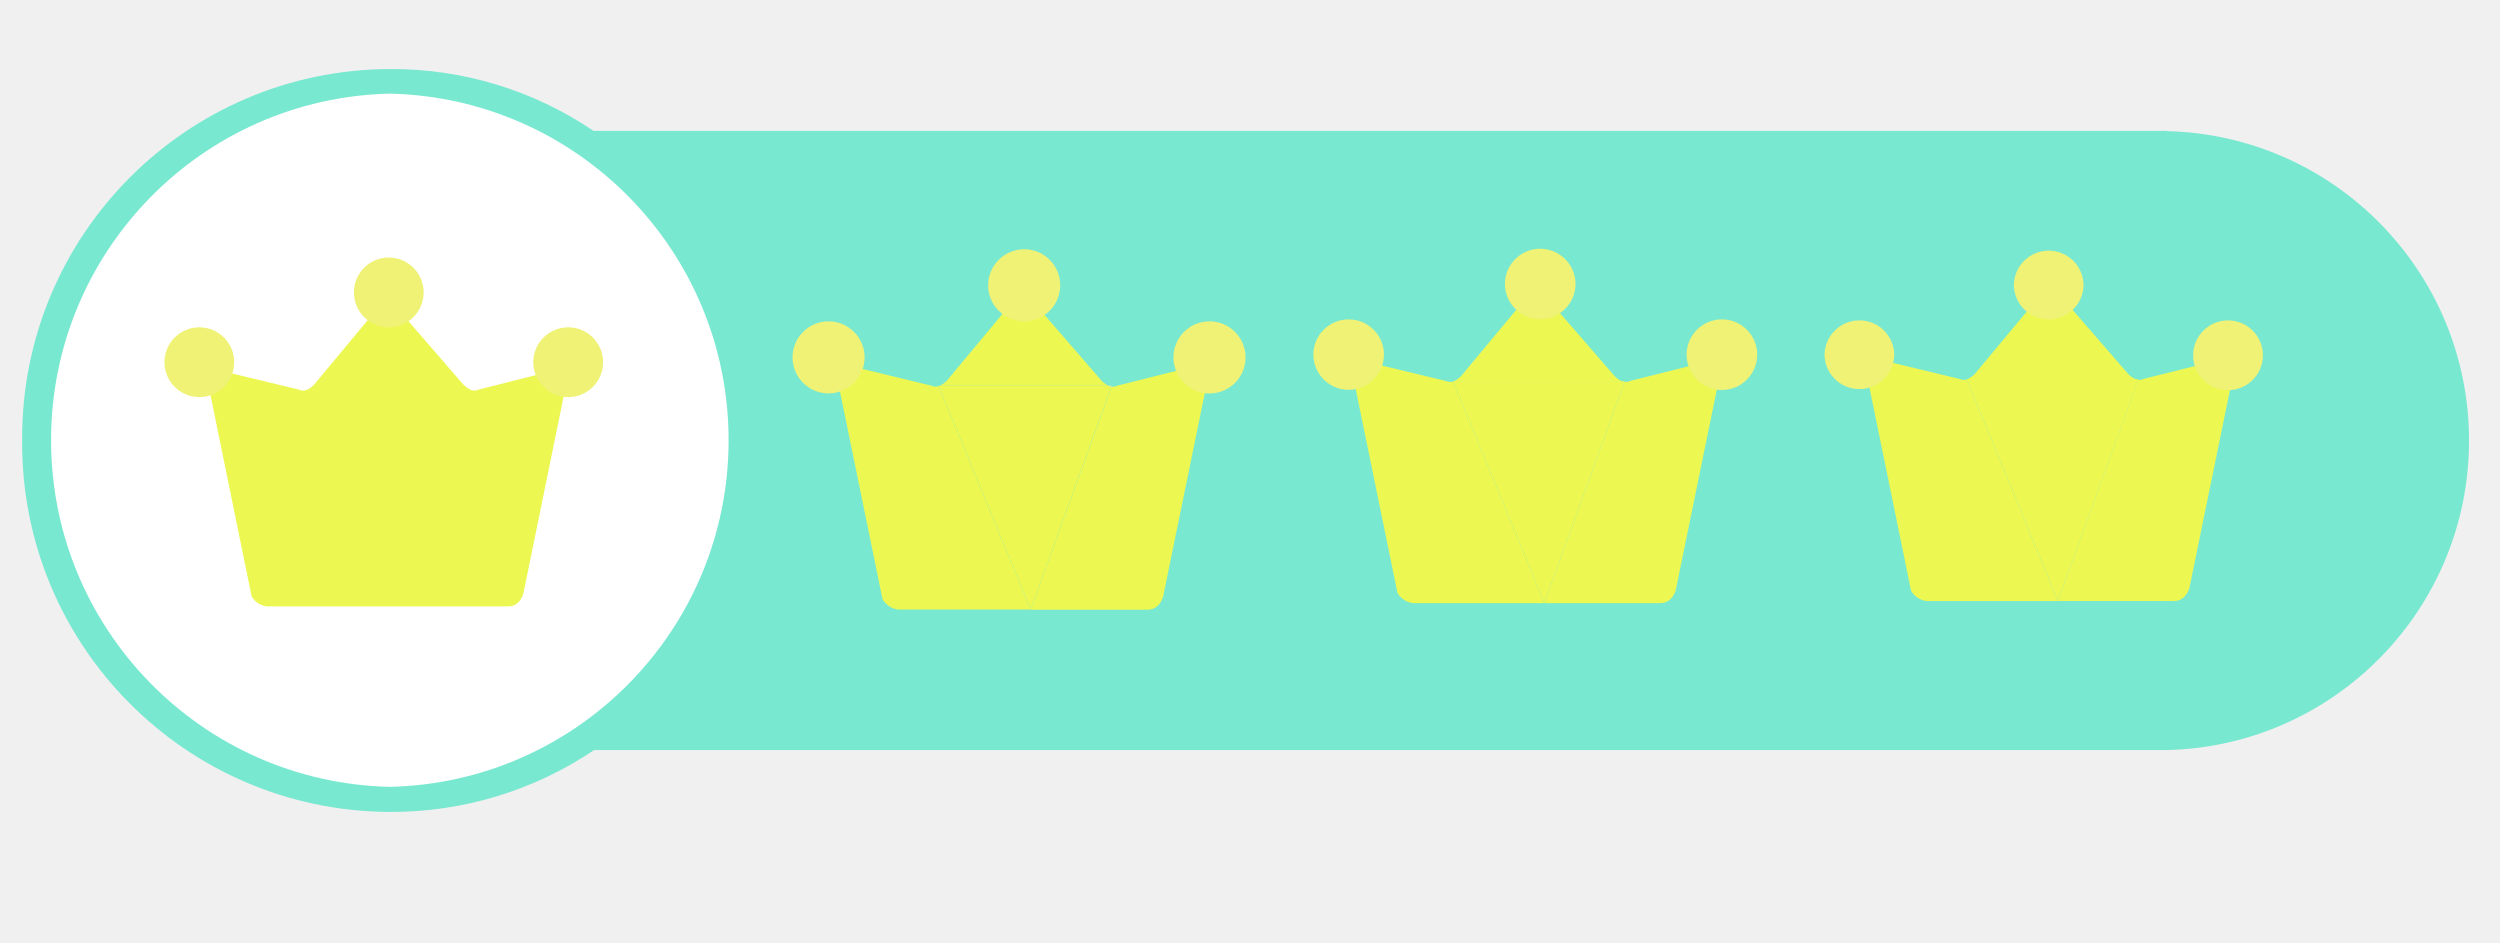
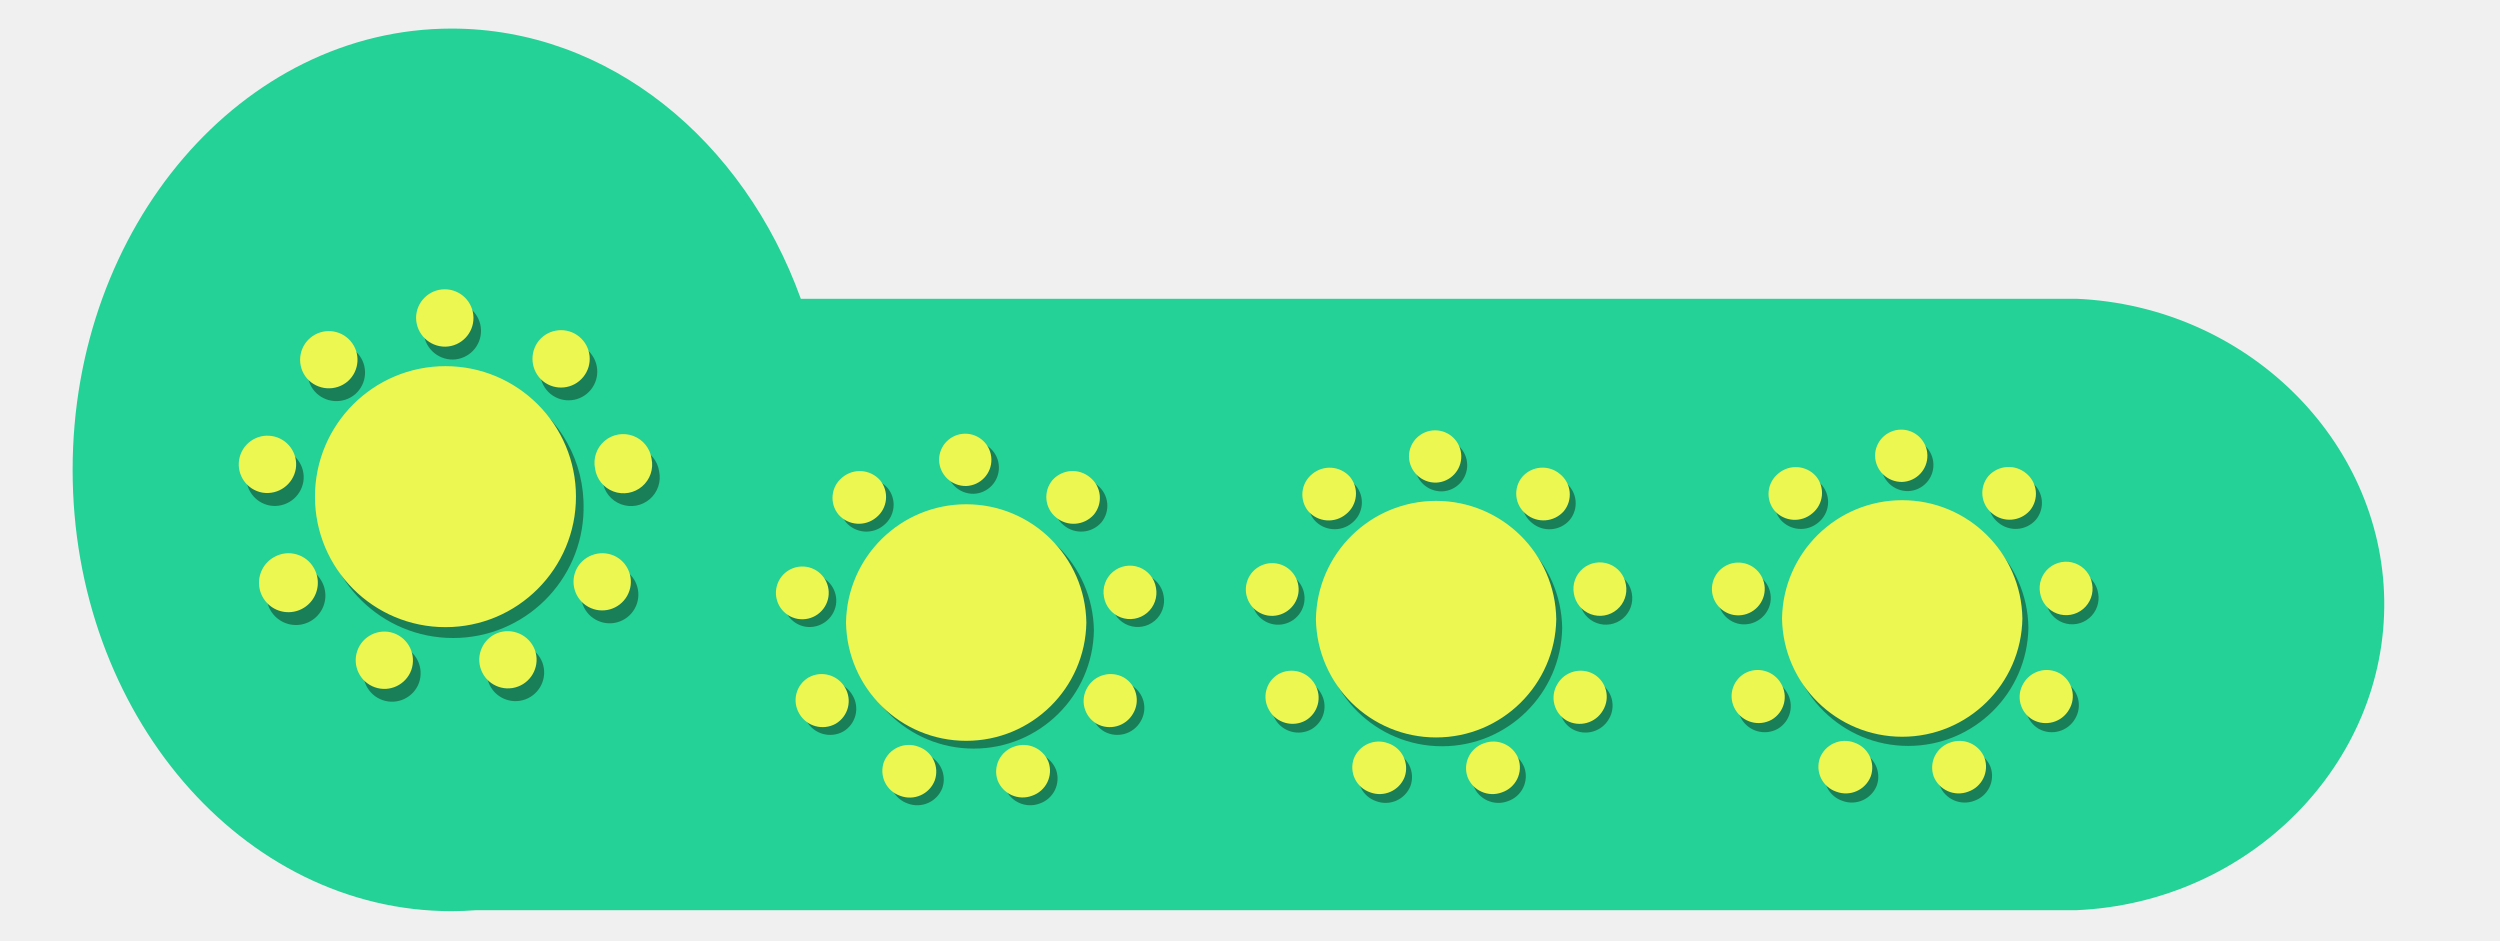
- <svg xmlns="http://www.w3.org/2000/svg" t="1717696609126" class="icon" viewBox="0 0 2717 1024" version="1.1" p-id="8116" width="530.664" height="200">
-   <path d="M352.777 278.336a46.542 46.542 0 0 1 3.578-35.711l8.928 4.923a37.319 37.319 0 0 0-4.431 16.969 34.431 34.431 0 0 0 1.477 10.963z m16.116-36.105l-8.042-6.335a56.422 56.422 0 0 1 6.761-6.761l6.565 7.91a31.739 31.739 0 0 0-5.284 5.284z" fill="#FFFFFF" p-id="8117" />
-   <path d="M2355.056 142.22h-1710.058a390.589 390.589 0 0 0-221.192-67.188A401.027 401.027 0 0 0 24.059 477.438v1.247a400.961 400.961 0 0 0 398.368 403.718h1.214a393.871 393.871 0 0 0 222.012-67.221h1709.402a336.432 336.432 0 0 0 0-672.667z" fill="#79E8D0" p-id="8118" />
-   <path d="M2312.813 406.278l-72.21-83.238a16.772 16.772 0 0 0-22.188-2.757l-2.757 2.757-69.354 83.238a25.339 25.339 0 0 1-7.713 5.613H2320.559a24.945 24.945 0 0 1-7.746-5.613zM2415.482 392.427h-8.337l-77.691 19.398a9.65 9.65 0 0 1-5.744 0.985L2236.566 653.17h126.203c8.304 0 13.851-5.547 16.641-13.884l47.166-230.283c2.757-5.481-2.79-13.818-11.094-16.575zM2129.695 411.825l-80.448-19.398c-8.337-2.79-16.641 2.757-19.431 11.094v8.304l47.166 230.316a22.976 22.976 0 0 0 16.674 11.094h142.91l-99.091-240.885a9.847 9.847 0 0 1-7.779-0.525z" fill="#ECF752" p-id="8119" />
-   <path d="M2324.038 411.891H2320.559a11.652 11.652 0 0 0 3.282 0.919zM2137.278 411.891l0.197 0.46 1.182-0.46z" fill="#ECF752" p-id="8120" />
-   <path d="M2320.559 411.891h-181.903l-1.182 0.46L2236.566 653.17 2323.841 412.81a11.652 11.652 0 0 1-3.282-0.919z" fill="#ECF752" p-id="8121" />
-   <path d="M2226.555 272.428a37.877 37.877 0 0 0-37.91 37.877 37.91 37.91 0 0 0 75.787 0A37.877 37.877 0 0 0 2226.555 272.428zM2421.423 348.215a37.91 37.91 0 1 0 37.91 37.877 37.877 37.877 0 0 0-37.91-37.877zM2020.823 348.182a37.91 37.91 0 0 0-37.91 37.91 37.91 37.91 0 0 0 75.787 0 37.91 37.91 0 0 0-37.877-37.91z" fill="#EFF275" p-id="8122" />
-   <path d="M1754.599 408.543l-72.21-83.238a16.772 16.772 0 0 0-22.188-2.757l-2.79 2.757-69.354 83.238a26.258 26.258 0 0 1-7.713 5.613h181.87a25.963 25.963 0 0 1-7.615-5.613zM1857.235 394.659h-8.337l-77.658 19.431a9.847 9.847 0 0 1-5.744 0.985l-87.144 240.393h126.17c8.337 0 13.884-5.547 16.641-13.851l47.166-230.283c2.79-5.547-2.757-13.884-11.094-16.674zM1571.481 414.09l-80.481-19.431a15.788 15.788 0 0 0-19.398 11.127v8.304l47.166 230.283a22.779 22.779 0 0 0 16.641 11.094h142.942l-99.124-240.885a9.847 9.847 0 0 1-7.746-0.492z" fill="#ECF752" p-id="8123" />
-   <path d="M1765.857 414.156h-3.545a13.129 13.129 0 0 0 3.282 0.919zM1579.063 414.156l0.164 0.427a8.534 8.534 0 0 0 1.182-0.427z" fill="#ECF752" p-id="8124" />
-   <path d="M1762.279 414.156H1580.409a8.534 8.534 0 0 1-1.182 0.427l99.124 240.885 87.144-240.393a13.129 13.129 0 0 1-3.217-0.919z" fill="#ECF752" p-id="8125" />
-   <path d="M1673.953 270.327a38.37 38.37 0 0 0-38.402 38.37 38.37 38.37 0 0 0 76.739 0A38.402 38.402 0 0 0 1673.953 270.327zM1871.349 347.099a38.37 38.37 0 1 0 38.37 38.37 38.37 38.37 0 0 0-38.37-38.37zM1465.727 347.099a38.37 38.37 0 0 0-38.37 38.37 38.37 38.37 0 0 0 76.739 0 38.37 38.37 0 0 0-38.37-38.37z" fill="#EFF275" p-id="8126" />
-   <path d="M1197.008 413.565l-72.735-83.927a16.936 16.936 0 0 0-22.385-2.823l-2.79 2.823-69.912 83.927a26.455 26.455 0 0 1-7.779 5.645h183.38a26.455 26.455 0 0 1-7.779-5.645zM1300.498 399.583h-8.37l-78.348 19.694a9.847 9.847 0 0 1-5.777 0.985l-87.866 242.395H1247.259c8.403 0 13.982-5.613 16.772-13.982l47.56-232.187c2.921-5.711-2.691-14.081-11.094-16.904zM1012.381 419.178l-81.105-19.694a15.952 15.952 0 0 0-19.694 11.193v8.403l47.56 232.187a22.976 22.976 0 0 0 16.772 11.193h144.124l-99.912-242.887a9.847 9.847 0 0 1-7.746-0.394z" fill="#ECF752" p-id="8127" />
-   <path d="M1208.332 419.243h-3.545a12.768 12.768 0 0 0 3.282 0.919z" fill="#E6E6E6" p-id="8128" />
-   <path d="M1020.028 419.243l0.197 0.427a8.534 8.534 0 0 0 1.182-0.427z" fill="#ECF752" p-id="8129" />
-   <path d="M1204.787 419.243h-183.38a8.534 8.534 0 0 1-1.182 0.427l99.912 242.887L1207.872 420.129a12.768 12.768 0 0 1-3.085-0.886z" fill="#ECF752" p-id="8130" />
-   <path d="M1113.113 270.885a39.19 39.19 0 0 0-39.19 39.157 39.157 39.157 0 1 0 78.315 0 39.157 39.157 0 0 0-39.125-39.157zM1314.513 349.233a39.19 39.19 0 1 0 39.157 39.157 39.19 39.19 0 0 0-39.157-39.157zM900.488 349.233a39.157 39.157 0 0 0-39.157 39.157 39.157 39.157 0 1 0 78.315 0 39.157 39.157 0 0 0-39.157-39.157z" fill="#EFF275" p-id="8131" />
-   <path d="M423.674 101.75a376.804 376.804 0 0 1 0 753.41 376.804 376.804 0 0 1 0-753.41" fill="#FFFFFF" p-id="8132" />
-   <path d="M227.526 423.412l45.952 224.802a22.221 22.221 0 0 0 16.411 10.831h262.581c8.107 0 13.523-5.416 16.247-13.556l45.952-224.769c2.724-5.416-2.691-13.556-10.831-16.411h-8.107L520.009 423.412c-5.416 2.724-10.831 0-16.411-5.416L433.259 336.793a16.411 16.411 0 0 0-21.663-2.724l-2.724 2.724L341.355 418.029c-5.416 5.416-10.831 8.14-16.411 5.416l-78.446-18.939a15.394 15.394 0 0 0-18.971 10.831z" fill="#ECF752" p-id="8133" />
-   <path d="M422.526 279.878a37.91 37.91 0 0 0-37.91 37.91 37.91 37.91 0 1 0 75.82 0 37.943 37.943 0 0 0-37.91-37.91zM617.525 355.732a37.943 37.943 0 1 0 37.91 37.91 37.91 37.91 0 0 0-37.91-37.91zM216.629 355.732a37.91 37.91 0 0 0-37.91 37.91 37.91 37.91 0 1 0 75.82 0A37.91 37.91 0 0 0 216.629 355.732z" fill="#EFF275" p-id="8134" />
+ <svg xmlns="http://www.w3.org/2000/svg" t="1717696503755" class="icon" viewBox="0 0 2722 1024" version="1.1" p-id="5529" width="531.641" height="200">
+   <path d="M2595.941 653.17c-2.691-174.288-150.163-319.889-335.119-327.865H871.933c-62.363-172.844-209.244-294.189-380.348-294.189-227.822 0.131-412.515 215.218-412.515 480.523s184.693 480.425 412.515 480.425c9.092 0 18.118-0.394 27.046-1.05H2260.822c188.829-8.206 337.843-159.813 335.119-337.843z" fill="#24D197" p-id="5530" />
+   <path d="M635.347 554.702a142.122 142.122 0 1 0-284.145 0 142.122 142.122 0 0 0 284.211 0zM493.258 391.475a31.247 31.247 0 1 0-32.035-31.247 31.641 31.641 0 0 0 32.035 31.247zM386.913 429.057a31.247 31.247 0 1 0-44.606-3.282 31.641 31.641 0 0 0 44.606 3.282zM330.327 524.21a31.247 31.247 0 1 0-36.302 26.258 31.608 31.608 0 0 0 36.302-26.258zM599.571 429.057a31.247 31.247 0 1 0-4.464-44.507 31.641 31.641 0 0 0 4.464 44.507zM717.667 513.379a31.247 31.247 0 1 0-61.51 10.831 31.247 31.247 0 1 0 61.51-10.864zM679.428 620.347a31.608 31.608 0 0 0-43.063 12.112A31.247 31.247 0 1 0 679.428 620.347zM306.924 620.347a32.035 32.035 0 1 0 43.063 12.112A31.641 31.641 0 0 0 306.924 620.347zM549.812 703.06a31.247 31.247 0 1 0 40.766 18.381 31.641 31.641 0 0 0-40.766-18.381zM436.541 703.06a31.247 31.247 0 1 0 19.694 40.306 31.641 31.641 0 0 0-19.694-40.306z" fill="#187F58" p-id="5531" />
+   <path d="M1191.034 686.288a130.864 130.864 0 0 0-261.695 0 130.864 130.864 0 0 0 261.695 0zM910.171 658.52a28.753 28.753 0 1 0-33.446 23.796 29.146 29.146 0 0 0 33.446-23.796zM962.293 571.836a28.588 28.588 0 0 0 4.103-40.536 29.54 29.54 0 0 0-41.061-3.053 28.588 28.588 0 0 0-4.103 40.569 29.343 29.343 0 0 0 41.061 3.02zM1060.171 537.634a28.49 28.49 0 1 0-29.54-28.49 29.015 29.015 0 0 0 29.54 28.49zM1158.113 571.836a29.343 29.343 0 0 0 41.061-3.02 28.588 28.588 0 0 0-4.103-40.372 29.343 29.343 0 0 0-41.061 3.02 28.588 28.588 0 0 0 4.103 40.372zM1266.953 648.641a28.753 28.753 0 1 0-56.652 9.847 28.753 28.753 0 1 0 56.652-9.847zM1231.767 746.058a29.311 29.311 0 0 0-39.65 11.028 28.621 28.621 0 0 0 10.175 39.387 29.278 29.278 0 0 0 39.617-11.028 28.621 28.621 0 0 0-10.142-39.387zM888.607 746.058a28.687 28.687 0 0 0-10.175 39.387 29.343 29.343 0 0 0 39.683 11.028 28.687 28.687 0 0 0 10.175-39.387 29.343 29.343 0 0 0-39.683-11.028zM1112.293 821.419a28.753 28.753 0 0 0-17.888 36.696 29.278 29.278 0 0 0 37.582 16.772 28.72 28.72 0 0 0 17.856-36.696 29.245 29.245 0 0 0-37.549-16.772zM1008.114 821.419a29.212 29.212 0 0 0-37.549 16.772 28.687 28.687 0 0 0 17.856 36.696 29.245 29.245 0 0 0 37.549-16.772 28.72 28.72 0 0 0-17.856-36.696z" fill="#187F58" p-id="5532" />
+   <path d="M1700.901 683.728a130.864 130.864 0 0 0-261.695 0 130.864 130.864 0 0 0 261.695 0zM1420.038 655.96a28.753 28.753 0 1 0-33.446 23.796 28.884 28.884 0 0 0 33.446-23.796zM1472.16 569.308a28.654 28.654 0 0 0 4.07-40.569 29.343 29.343 0 0 0-41.061-3.02 28.588 28.588 0 0 0-4.103 40.536 29.54 29.54 0 0 0 41.094 3.053zM1570.037 535.009a28.49 28.49 0 1 0-29.54-28.457 28.95 28.95 0 0 0 29.54 28.457zM1667.947 569.308a29.343 29.343 0 0 0 41.061-3.053 28.556 28.556 0 0 0-4.07-40.536 29.54 29.54 0 0 0-41.094 3.053 28.588 28.588 0 0 0 4.103 40.536zM1776.721 646.08a29.114 29.114 0 0 0-33.479-23.764 28.818 28.818 0 0 0-23.173 33.643 28.753 28.753 0 1 0 56.652-9.847zM1741.601 743.531a29.278 29.278 0 0 0-39.65 10.996 28.621 28.621 0 0 0 10.142 39.387 29.278 29.278 0 0 0 39.65-11.028 28.588 28.588 0 0 0-10.142-39.354zM1398.473 743.531a28.621 28.621 0 0 0-10.175 39.387 29.311 29.311 0 0 0 39.683 11.028 28.654 28.654 0 0 0 10.142-39.387 29.278 29.278 0 0 0-39.65-11.028zM1622.127 818.859a28.72 28.72 0 0 0-17.856 36.696 29.179 29.179 0 0 0 37.549 16.74 28.687 28.687 0 0 0 17.856-36.696 29.245 29.245 0 0 0-37.549-16.74zM1517.948 818.859a29.179 29.179 0 0 0-37.516 16.74 28.687 28.687 0 0 0 17.856 36.696 29.146 29.146 0 0 0 37.516-16.74 28.753 28.753 0 0 0-17.856-36.696z" fill="#187F58" p-id="5533" />
+   <path d="M2208.535 683.367a130.864 130.864 0 0 0-261.695 0 130.864 130.864 0 0 0 261.695 0zM1927.672 655.599a28.753 28.753 0 1 0-33.446 23.829 29.146 29.146 0 0 0 33.446-23.829zM1979.795 568.914a28.588 28.588 0 0 0 4.103-40.47 29.54 29.54 0 0 0-41.094-3.053 28.621 28.621 0 0 0-4.07 40.569 29.343 29.343 0 0 0 41.061 2.954zM2077.672 534.713a28.49 28.49 0 1 0-29.54-28.457 28.982 28.982 0 0 0 29.54 28.457zM2175.614 568.914a29.343 29.343 0 0 0 41.061-3.02 28.588 28.588 0 0 0-4.103-40.536 29.311 29.311 0 0 0-41.061 3.053 28.556 28.556 0 0 0 4.103 40.503zM2284.454 645.719a28.753 28.753 0 1 0-56.652 9.847 28.753 28.753 0 1 0 56.652-9.847zM2249.268 743.137a29.311 29.311 0 0 0-39.65 11.028 28.621 28.621 0 0 0 10.175 39.387 29.278 29.278 0 0 0 39.617-11.028 28.621 28.621 0 0 0-10.142-39.387zM1906.108 743.137a28.687 28.687 0 0 0-10.175 39.387 29.343 29.343 0 0 0 39.683 11.028 28.687 28.687 0 0 0 10.175-39.387 29.343 29.343 0 0 0-39.683-11.028zM2129.794 818.498a28.753 28.753 0 0 0-17.888 36.696 29.245 29.245 0 0 0 37.582 16.74 28.753 28.753 0 0 0 17.856-36.696 29.278 29.278 0 0 0-37.549-16.74zM2025.615 818.498a29.212 29.212 0 0 0-37.549 16.74 28.687 28.687 0 0 0 17.856 36.696 29.212 29.212 0 0 0 37.549-16.74 28.753 28.753 0 0 0-17.856-36.696z" fill="#187F58" p-id="5534" />
+   <path d="M2201.971 673.389a130.864 130.864 0 0 0-261.695 0 130.864 130.864 0 0 0 261.695 0zM1921.108 645.654a28.753 28.753 0 1 0-33.446 23.928 28.884 28.884 0 0 0 33.446-23.928zM1973.23 558.969a28.621 28.621 0 0 0 4.103-40.372 29.343 29.343 0 0 0-41.094-3.053 28.556 28.556 0 0 0-4.07 40.536 29.343 29.343 0 0 0 41.061 2.888zM2071.107 524.735a28.49 28.49 0 1 0-29.54-28.457 28.982 28.982 0 0 0 29.54 28.457zM2169.017 558.969a29.54 29.54 0 0 0 41.094-3.053A28.588 28.588 0 0 0 2206.008 515.315a29.54 29.54 0 0 0-41.061 3.053 28.621 28.621 0 0 0 4.07 40.602zM2277.89 635.774a28.753 28.753 0 1 0-56.652 9.847 28.753 28.753 0 1 0 56.652-9.847zM2242.704 733.192a29.311 29.311 0 0 0-39.683 11.028 28.588 28.588 0 0 0 10.142 39.387 29.245 29.245 0 0 0 39.65-10.996 28.621 28.621 0 0 0-10.109-39.42zM1899.543 733.192a28.687 28.687 0 0 0-10.175 39.387 29.311 29.311 0 0 0 39.683 10.996 28.621 28.621 0 0 0 10.142-39.387 29.278 29.278 0 0 0-39.65-10.996zM2123.229 808.552a28.72 28.72 0 0 0-17.888 36.696 29.212 29.212 0 0 0 37.582 16.74 28.753 28.753 0 0 0 17.856-36.696 29.212 29.212 0 0 0-37.549-16.74zM2019.05 808.552a29.212 29.212 0 0 0-37.549 16.74 28.687 28.687 0 0 0 17.856 36.696 29.179 29.179 0 0 0 37.549-16.74 28.72 28.72 0 0 0-17.856-36.696z" fill="#ECF752" p-id="5535" />
+   <path d="M1694.468 674.144a130.864 130.864 0 0 0-261.695 0 130.864 130.864 0 0 0 261.695 0zM1413.604 646.376a28.753 28.753 0 1 0-33.446 23.796 29.146 29.146 0 0 0 33.446-23.796zM1465.727 559.691a28.588 28.588 0 0 0 4.07-40.536 29.54 29.54 0 0 0-41.061-3.053A28.654 28.654 0 0 0 1424.502 556.672a29.54 29.54 0 0 0 41.225 3.02zM1563.604 525.49a28.49 28.49 0 1 0-29.54-28.457 29.015 29.015 0 0 0 29.54 28.457zM1661.514 559.691a29.54 29.54 0 0 0 41.094-3.02 28.588 28.588 0 0 0-4.103-40.536 29.311 29.311 0 0 0-41.061 3.053 28.556 28.556 0 0 0 4.07 40.503zM1770.288 636.496a28.753 28.753 0 1 0-56.652 9.847 28.753 28.753 0 1 0 56.652-9.847zM1735.168 733.914a29.311 29.311 0 0 0-39.65 11.16 28.621 28.621 0 0 0 10.142 39.387 29.311 29.311 0 0 0 39.65-11.028 28.588 28.588 0 0 0-10.142-39.518zM1615.726 809.274a28.72 28.72 0 0 0-17.888 36.696 29.212 29.212 0 0 0 37.549 16.74 28.687 28.687 0 0 0 17.856-36.696 29.212 29.212 0 0 0-37.516-16.74zM1511.514 809.274a29.179 29.179 0 0 0-37.516 16.74 28.687 28.687 0 0 0 17.856 36.696 29.179 29.179 0 0 0 37.516-16.74 28.72 28.72 0 0 0-17.856-36.696zM1392.04 733.914a28.654 28.654 0 0 0-10.175 39.387 29.343 29.343 0 0 0 39.683 11.16 28.654 28.654 0 0 0 10.142-39.387 29.311 29.311 0 0 0-39.65-11.16z" fill="#ECF752" p-id="5536" />
+   <path d="M1182.829 677.82a130.864 130.864 0 0 0-261.695 0 130.864 130.864 0 0 0 261.695 0zM901.966 650.052a28.753 28.753 0 1 0-33.446 23.796 28.851 28.851 0 0 0 33.446-23.796zM954.088 563.4a28.654 28.654 0 0 0 4.103-40.569 29.54 29.54 0 0 0-41.094-3.02 28.556 28.556 0 0 0-4.07 40.536 29.54 29.54 0 0 0 41.061 3.053zM1051.998 529.166a28.49 28.49 0 1 0-29.54-28.457 28.982 28.982 0 0 0 29.54 28.457zM1149.875 563.4a29.54 29.54 0 0 0 41.094-3.053 28.588 28.588 0 0 0-4.103-40.536 29.343 29.343 0 0 0-41.061 3.053 28.621 28.621 0 0 0 4.07 40.536zM1258.649 640.041a28.753 28.753 0 1 0-56.652 9.847 28.753 28.753 0 1 0 56.652-9.847zM1223.562 737.59a29.343 29.343 0 0 0-39.683 11.028 28.621 28.621 0 0 0 10.142 39.387 29.278 29.278 0 0 0 39.65-11.028 28.621 28.621 0 0 0-10.109-39.387zM880.401 737.59a28.687 28.687 0 0 0-10.175 39.387 29.311 29.311 0 0 0 39.683 11.028 28.654 28.654 0 0 0 10.142-39.387 29.311 29.311 0 0 0-39.65-11.028zM1104.087 812.951a28.72 28.72 0 0 0-17.888 36.696 29.212 29.212 0 0 0 37.582 16.74 28.753 28.753 0 0 0 17.856-36.696 29.278 29.278 0 0 0-37.549-16.74zM999.908 812.951a29.212 29.212 0 0 0-37.549 16.74 28.687 28.687 0 0 0 17.856 36.827 29.179 29.179 0 0 0 37.549-16.74 28.753 28.753 0 0 0-17.856-36.827z" fill="#ECF752" p-id="5537" />
+   <path d="M627.109 540.753a142.089 142.089 0 0 0-284.178 0 142.089 142.089 0 1 0 284.178 0zM485.02 377.46a31.247 31.247 0 1 0-32.002-31.247 31.641 31.641 0 0 0 32.002 31.247zM378.707 415.14a31.247 31.247 0 1 0-44.606-3.282 31.674 31.674 0 0 0 44.606 3.282zM322.088 510.293a31.247 31.247 0 1 0-36.302 26.094 31.641 31.641 0 0 0 36.302-26.094zM591.332 415.14a31.247 31.247 0 1 0-4.431-44.507 31.674 31.674 0 0 0 4.431 44.507zM709.428 499.429a31.247 31.247 0 1 0-61.51 10.864 31.247 31.247 0 1 0 61.51-10.864zM671.321 606.398a31.641 31.641 0 0 0-43.063 12.079 31.214 31.214 0 1 0 43.03-12.079zM298.686 606.398a32.035 32.035 0 1 0 43.063 12.079A31.641 31.641 0 0 0 298.686 606.398zM541.573 689.275a31.214 31.214 0 1 0 40.799 18.381A31.608 31.608 0 0 0 541.573 689.275zM428.434 689.275a31.214 31.214 0 1 0 19.398 40.273 31.543 31.543 0 0 0-19.398-40.273z" fill="#ECF752" p-id="5538" />
</svg>
